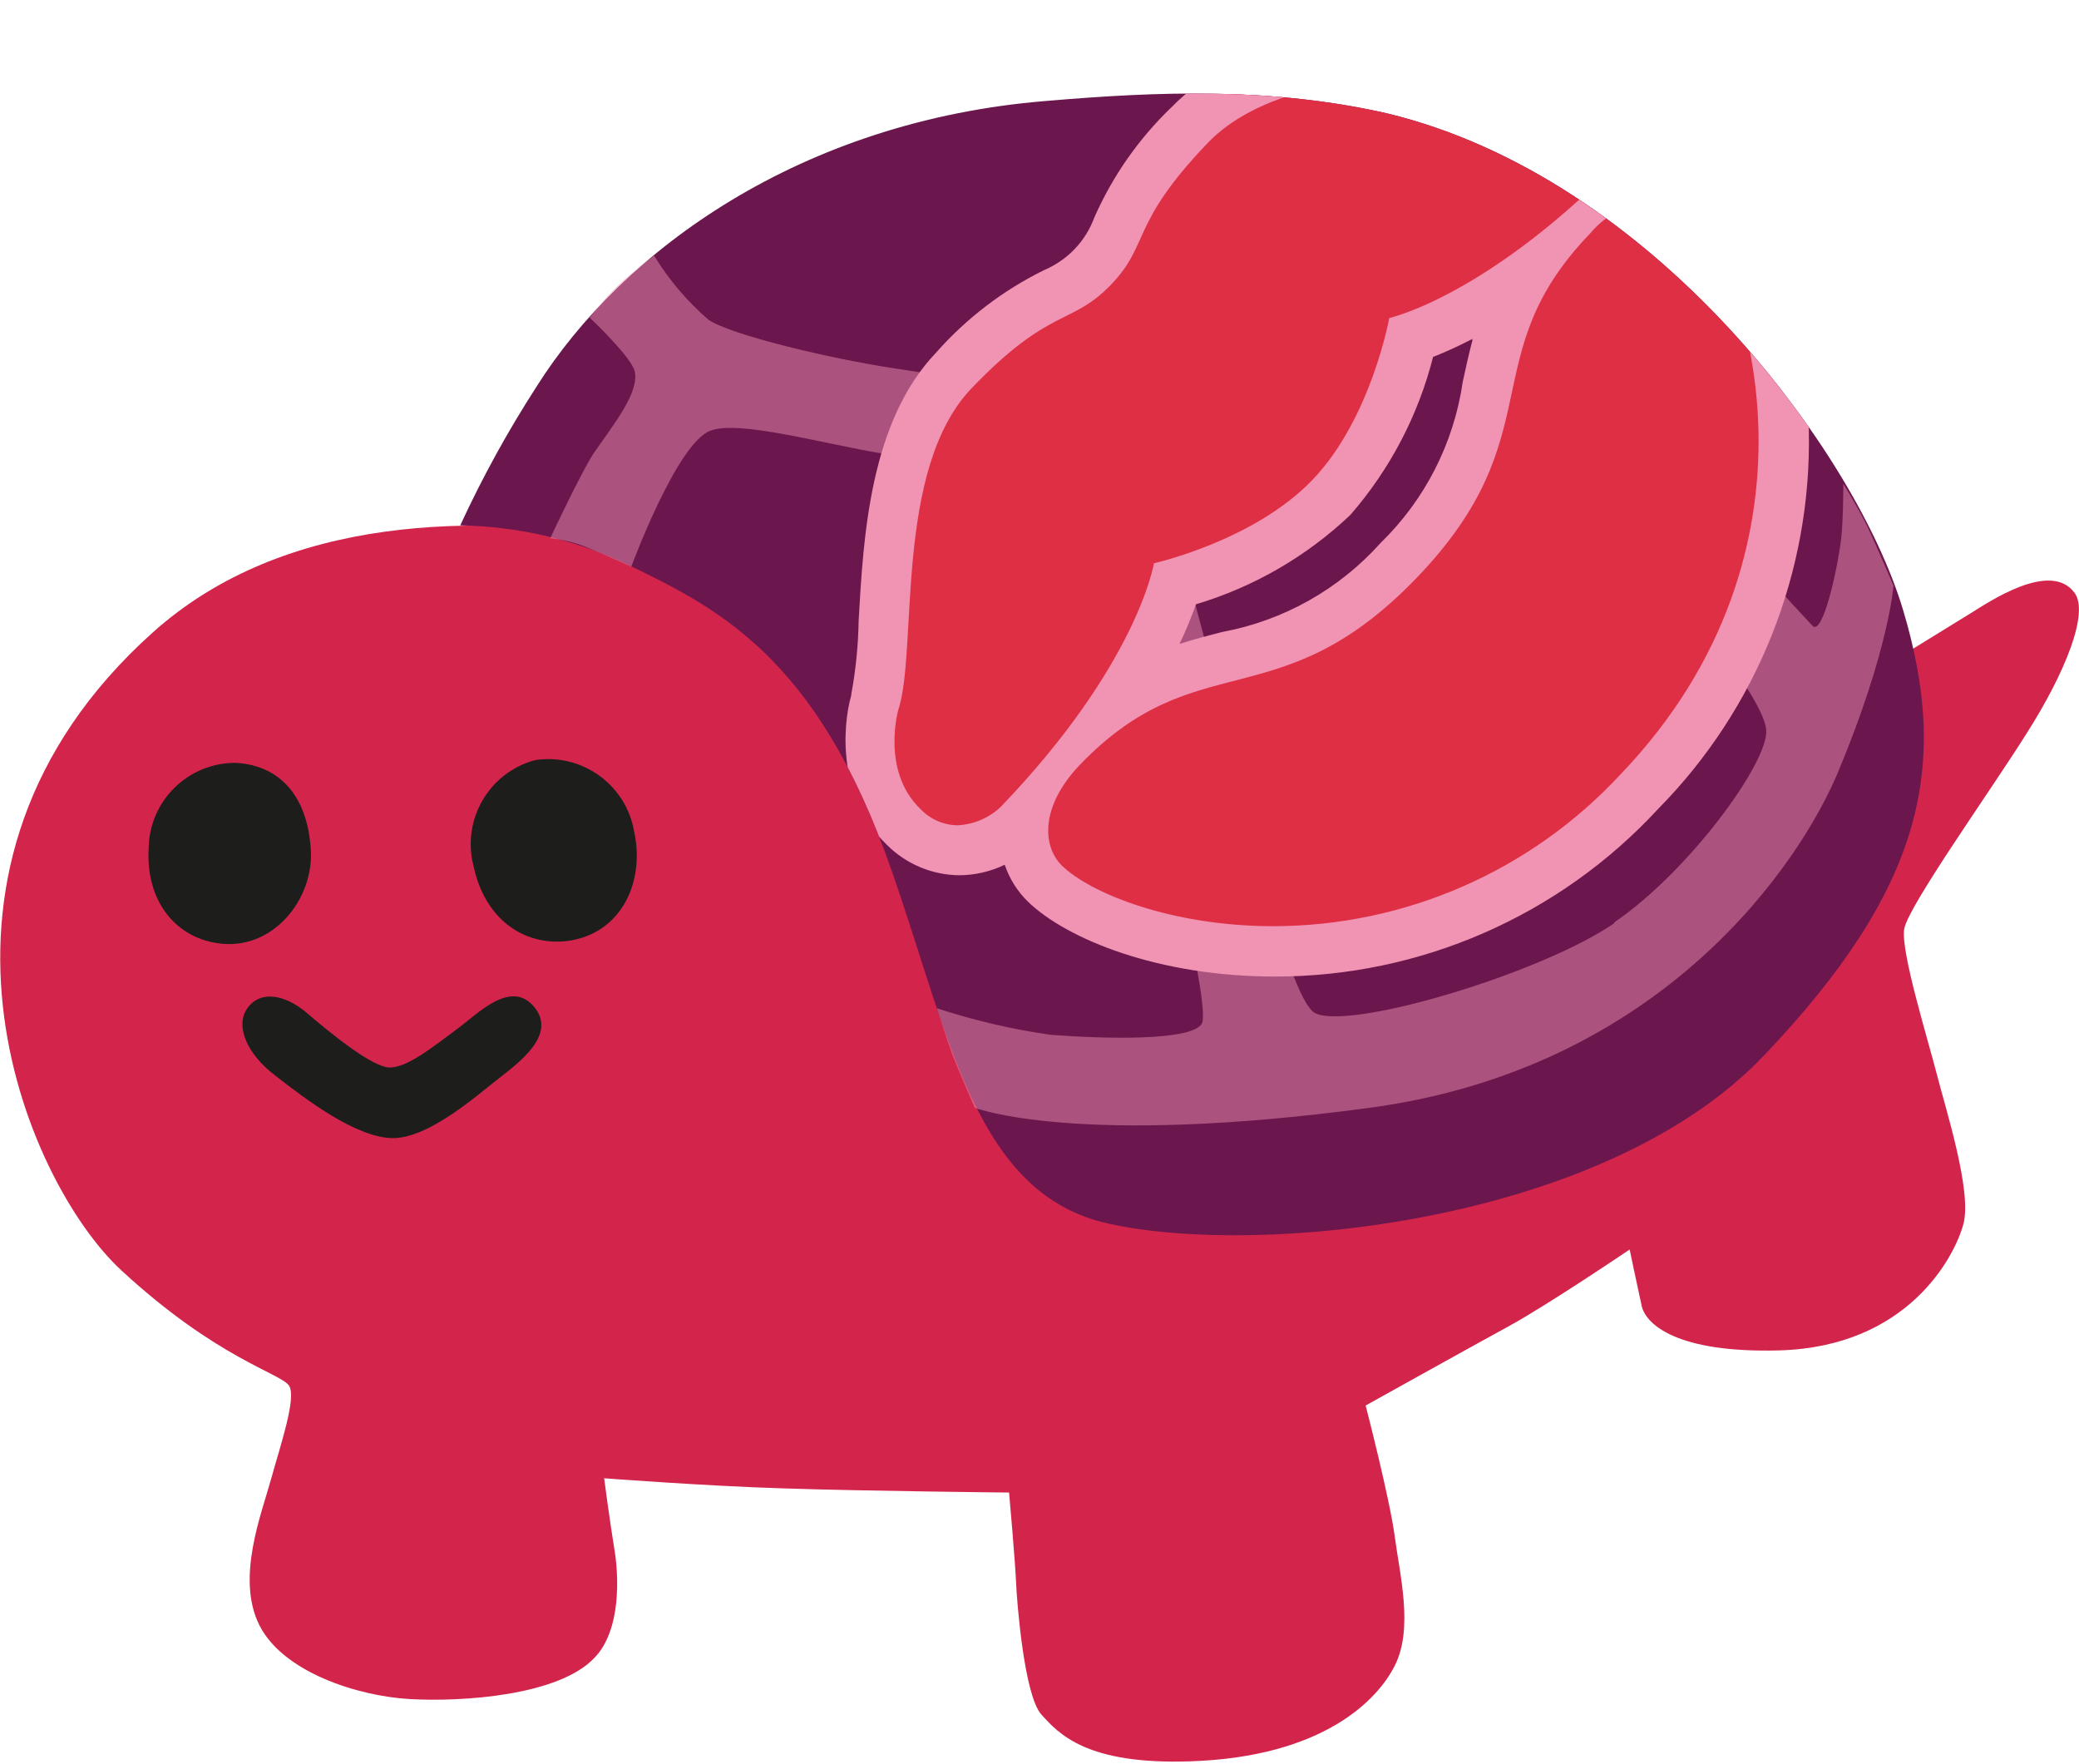
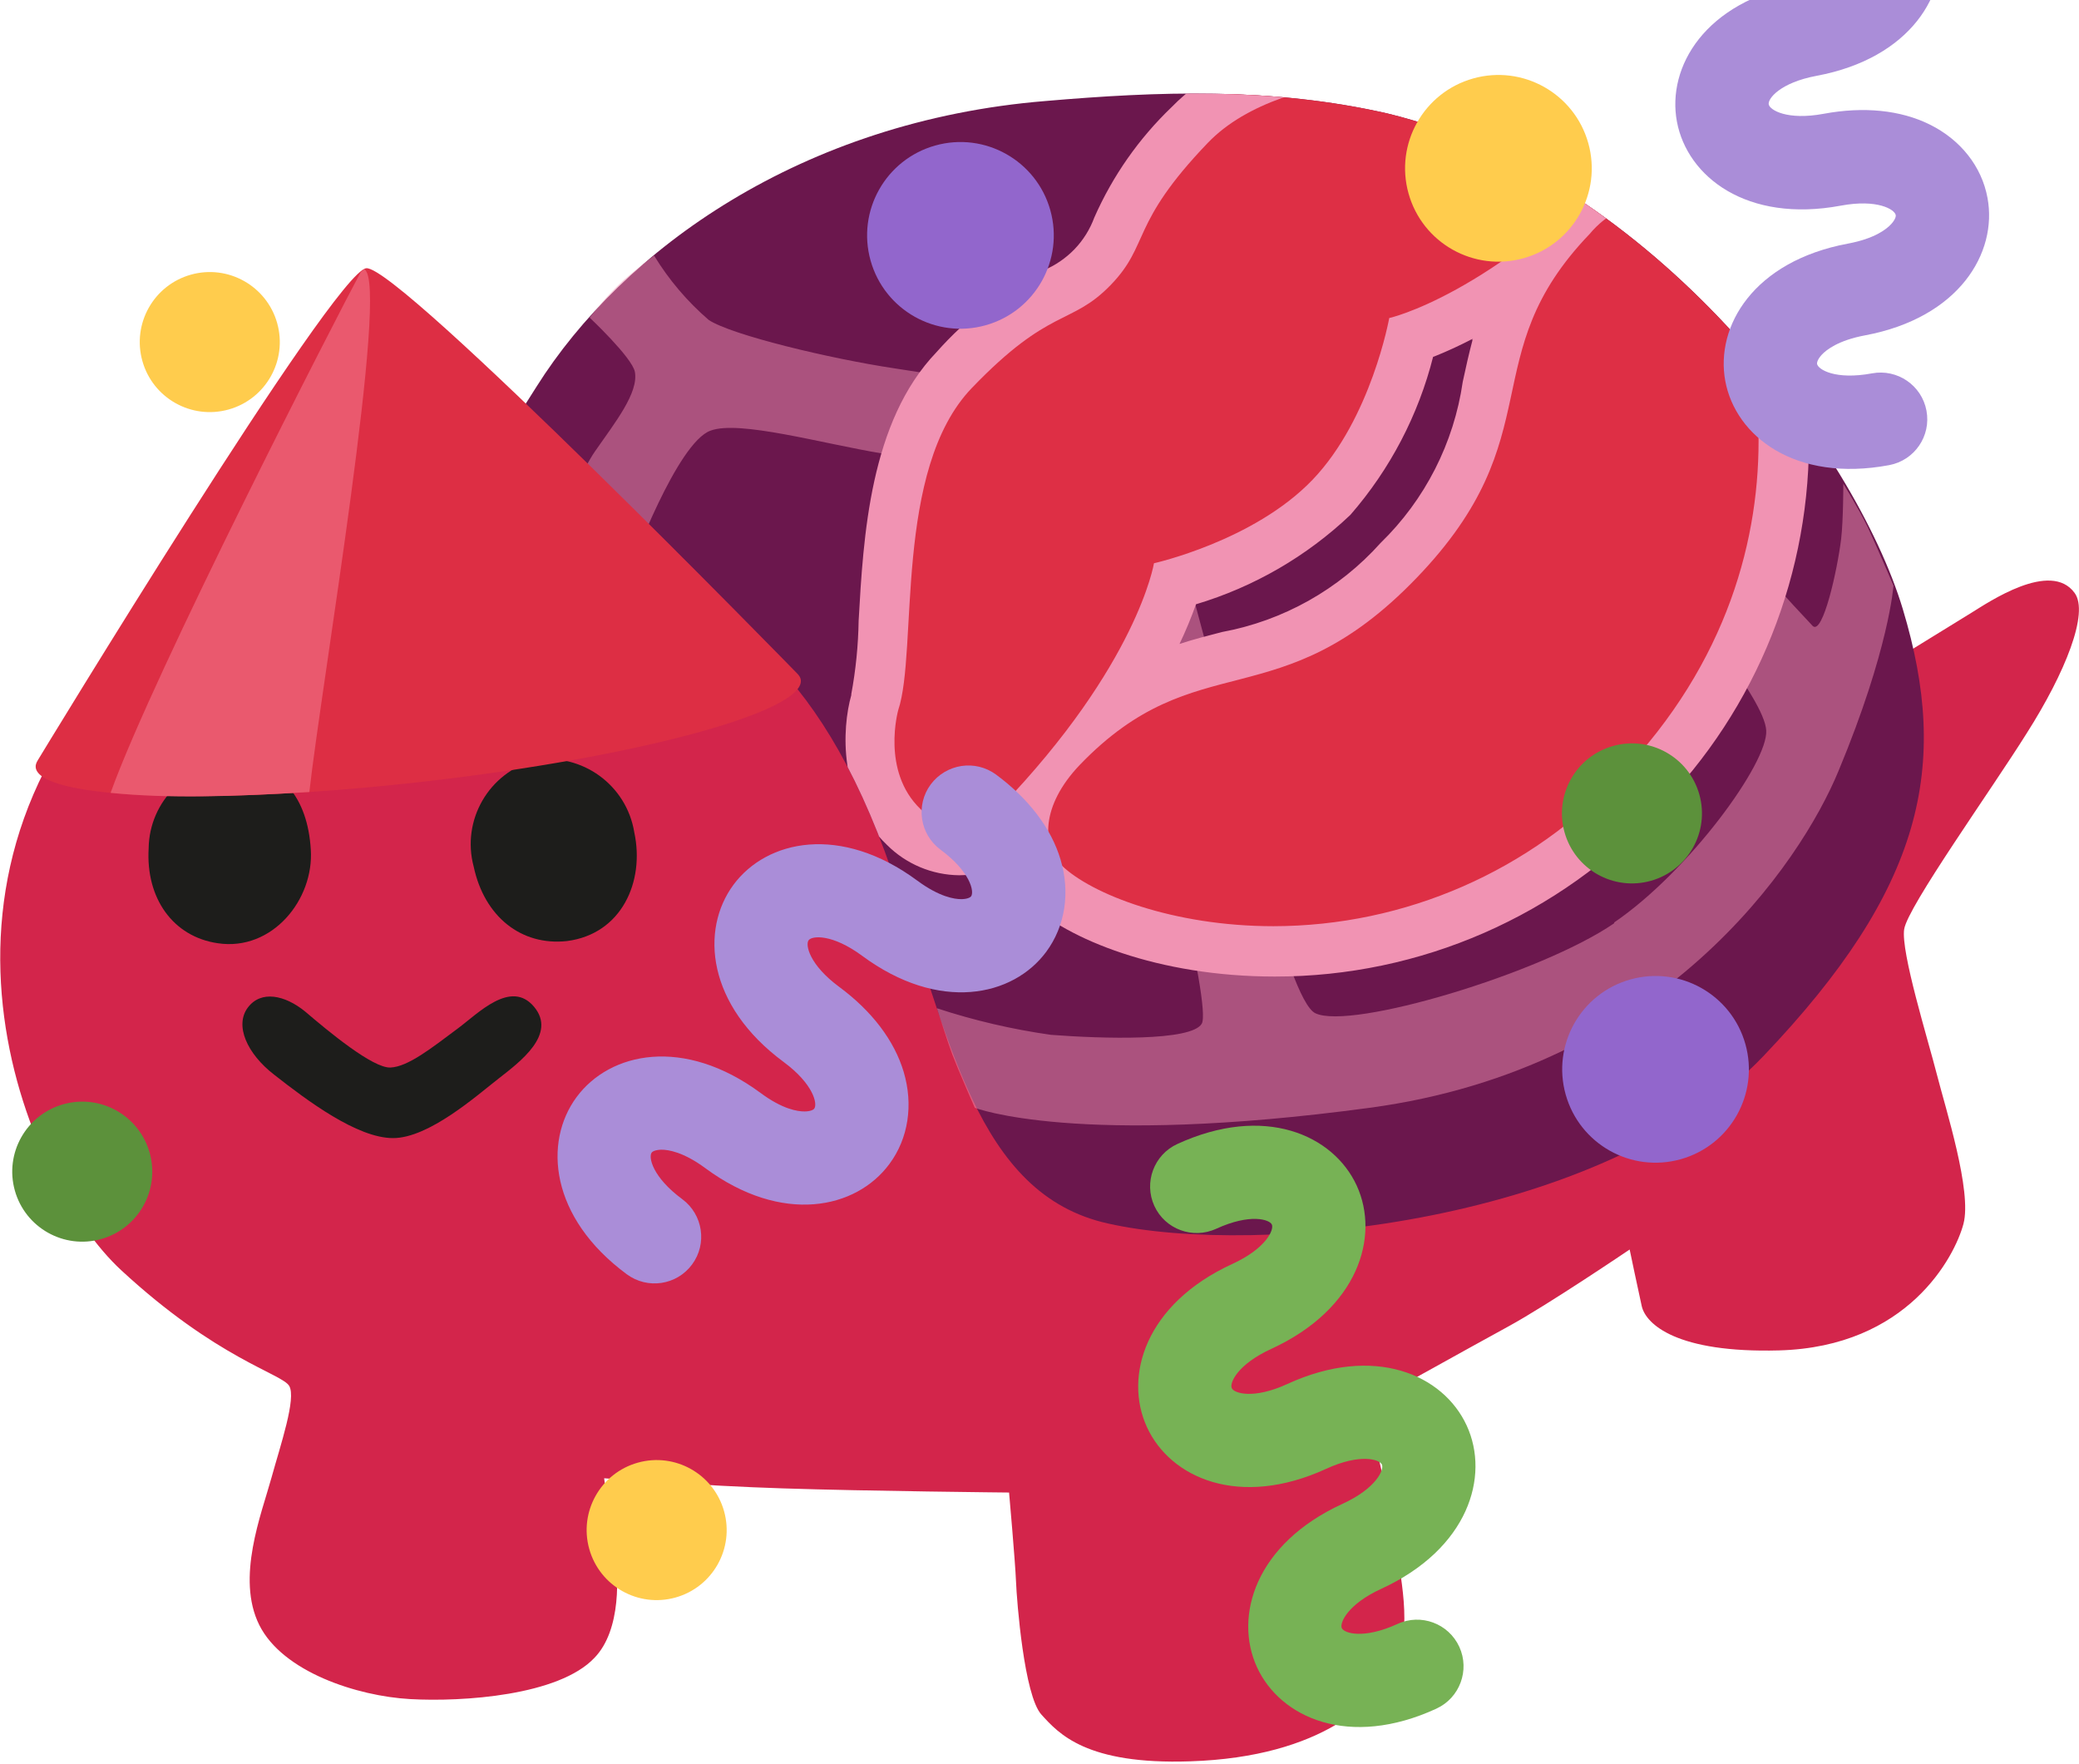
- <svg xmlns="http://www.w3.org/2000/svg" width="37mm" height="31.38mm" viewBox="0 0 104.89 88.95">
-   <defs>
-     <style>
+ <svg xmlns="http://www.w3.org/2000/svg" width="37mm" height="31.38mm" viewBox="0 0 104.89 88.95" version="1.1" id="svg74620">
+   <defs id="defs74592">
+     <style id="style74587">
      .cls-1 {
        fill: none;
      }

      .cls-2 {
        fill: #d3254b;
      }

      .cls-3 {
        fill: #6b174d;
      }

      .cls-4, .cls-8 {
        fill: #f193b3;
      }

      .cls-4 {
        opacity: 0.48;
      }

      .cls-5 {
        fill: #1d1d1b;
      }

      .cls-6 {
        clip-path: url(#clip-path);
      }

      .cls-7 {
        fill: #de2f45;
      }
    </style>
-     <clipPath id="clip-path" transform="translate(0 4.72)">
-       <path class="cls-1" d="M52.77.37c-12.34,1-21.37,7.53-25.7,14.41a56.4,56.4,0,0,0-3.85,7,20.56,20.56,0,0,1,8.2,1.86C36,25.86,41.2,28.22,45,39.24,47.91,47.56,49.22,55.53,55.91,57c7.57,1.7,25,0,33.06-8.45S98.39,33.94,96,26s-12.57-21.75-26-25C64.12-.34,58.37-.11,52.77.37Z" />
+     <clipPath clipPathUnits="userSpaceOnUse" id="clipPath75108">
+       <path class="cls-3" d="m 52.77,5.09 c -12.34,1 -21.37,7.53 -25.7,14.41 a 56.4,56.4 0 0 0 -3.85,7 20.56,20.56 0 0 1 8.2,1.86 c 4.58,2.22 9.78,4.58 13.58,15.6 2.91,8.32 4.22,16.29 10.91,17.76 7.57,1.7 25,0 33.06,-8.45 8.06,-8.45 9.42,-14.61 7.03,-22.55 C 93.61,22.78 83.43,8.97 70,5.72 64.12,4.38 58.37,4.61 52.77,5.09 Z" id="path75110" style="fill:none;stroke-width:1" />
    </clipPath>
  </defs>
  <g id="Layer_2" data-name="Layer 2">
    <g id="grid">
      <g id="mh_copy" data-name="mh copy">
        <g id="lovers">
-           <g>
-             <path class="cls-2" d="M95.19,28.82l4.27-2.63c.86-.53,4-2.67,5.21-1,.73,1-.46,4-2.42,7.08-1.79,2.86-6,8.74-6.18,9.88s1.21,5.6,1.65,7.33,1.78,5.89,1.34,7.54-2.8,6.2-9.3,6.38c-5.16.14-6.72-1.32-6.93-2.23-.15-.66-.61-2.86-.61-2.86s-4.14,2.8-6.1,3.87-7.22,4-7.22,4,1.22,4.71,1.47,6.62.95,4.63,0,6.5c-.85,1.71-3.59,4.61-10.32,4.83-5.25.18-6.64-1.4-7.51-2.36s-1.24-5.71-1.28-6.71-.35-4.49-.35-4.49-7.13-.07-11.43-.21c-3.9-.12-9-.51-9-.51s.27,2.06.51,3.54c.23,1.32.37,4.11-1,5.52-1.79,1.9-6.63,2.23-9.3,2.08s-6.43-1.37-7.61-3.74.11-5.59.62-7.44c.45-1.63,1.26-4,.89-4.62s-3.64-1.36-8.48-5.84S-5.5,39,7.72,27.17s38.91-.58,40.27.2S95.19,28.82,95.19,28.82Z" transform="translate(0 4.72)" />
-             <path class="cls-3" d="M52.77.37c-12.34,1-21.37,7.53-25.7,14.41a56.4,56.4,0,0,0-3.85,7,20.56,20.56,0,0,1,8.2,1.86C36,25.86,41.2,28.22,45,39.24,47.91,47.56,49.22,55.53,55.91,57c7.57,1.7,25,0,33.06-8.45S98.39,33.94,96,26s-12.57-21.75-26-25C64.12-.34,58.37-.11,52.77.37Z" transform="translate(0 4.72)" />
-             <path class="cls-4" d="M94.22,21.85C93.81,21,93,19.68,93,19.68s0,1.82-.11,2.78c-.19,1.57-.92,4.85-1.43,4.4A107.43,107.43,0,0,1,84,18.06c-1.6-2.17-7.06-7.81-7.26-9.71a19.37,19.37,0,0,1,1-4.17L75.55,3.07c-.79-.4-2-.84-2-.84s-.51,4.38-1.23,5.22-4.63,2.5-7.73,3.82c-3.75,1.59-7.36,3.61-8.73,3.91-1.2.27-8.11-.93-10.72-1.32-3.27-.49-8.22-1.68-9.38-2.44A13.7,13.7,0,0,1,33,8.17s-.77.57-1.53,1.23a15,15,0,0,0-1.72,1.9s2.13,2,2.28,2.73c.2,1.06-1,2.56-2,4-.61.85-2.27,4.4-2.27,4.4a6.56,6.56,0,0,1,1.93.49c1.11.46,2.16.94,2.16.94S34.16,17.6,35.85,17c1.44-.54,5.62.65,8.64,1.15,4.29.71,8.62,1.32,9.58,2.44s2.06,5.85,3.08,9.82c1.12,4.34,4,15.62,3.48,16.51s-5,.76-7.61.56a33.43,33.43,0,0,1-5.75-1.34s.59,1.85.78,2.34c.27.71,1.13,2.68,1.13,2.68s5.12,2,19.93,0,21.75-12.38,23.65-17c2.55-6.12,2.77-9.34,2.77-9.34S94.63,22.71,94.22,21.85Zm-12.78,20c-3.66,2.52-13.29,5.41-15.08,4.54-1.44-.7-4-12.23-5.2-17.37-.78-3.29-2.51-8.27-1.65-9.88.58-1.08,4.14-2.82,6.77-4.18s6.07-3,7.14-2.94c1.52.12,5,5.24,8.39,9.61S89,30.5,89.11,32.12,85.22,39.23,81.44,41.81Z" transform="translate(0 4.72)" />
-             <path class="cls-5" d="M32,37.26c.54,2.49-.64,5.14-3.4,5.49C26.3,43,24.44,41.52,23.9,39A4.39,4.39,0,0,1,27,33.62,4.4,4.4,0,0,1,32,37.26Z" transform="translate(0 4.72)" />
-             <path class="cls-5" d="M15.68,38.13c.17,2.52-1.94,5.14-4.69,4.73-2.27-.33-3.64-2.28-3.49-4.79a4.37,4.37,0,0,1,4.4-4.31C14.18,33.89,15.52,35.51,15.68,38.13Z" transform="translate(0 4.72)" />
-             <path class="cls-5" d="M23.11,47.15c1-.74,2.66-2.48,3.83-1.09s-.7,2.78-1.79,3.63-3.51,3-5.32,3-4.33-1.89-6-3.2c-1.37-1.06-2-2.48-1.33-3.38s1.88-.63,2.89.19c1.17,1,3.42,2.87,4.31,2.83S21.77,48.15,23.11,47.15Z" transform="translate(0 4.72)" />
-             <g class="cls-6">
-               <g>
-                 <path class="cls-7" d="M64.25,43.3c-5.5,0-9.85-1.77-11.56-3.41a3.79,3.79,0,0,1-1-3.29l-.26.28a4.69,4.69,0,0,1-3.07,1.3h0A4,4,0,0,1,45.56,37c-2.52-2.42-1.5-6.13-1.46-6.29a21,21,0,0,0,.44-4c.22-4,.53-9.57,3.57-12.74a16.2,16.2,0,0,1,5.07-3.87A5.8,5.8,0,0,0,56.31,6.8,16.37,16.37,0,0,1,60,1.58c3-3.17,8.55-3.71,12.58-4.1a21.84,21.84,0,0,0,4-.59,7.55,7.55,0,0,1,2.29-.34,5.78,5.78,0,0,1,4.08,1.52,4.09,4.09,0,0,1,.15,5.81l-.28.29a4.08,4.08,0,0,1,.77-.07,3.65,3.65,0,0,1,2.54,1C87.94,6.86,89.88,11.53,90,17a25.12,25.12,0,0,1-7.32,18.22A25,25,0,0,1,64.25,43.3ZM59.34,24.76a24,24,0,0,1-2.88,5.83A17.21,17.21,0,0,1,62,28.42a15.39,15.39,0,0,0,8.56-4.84A15.33,15.33,0,0,0,75,14.82,17.71,17.71,0,0,1,77,9.22a23.67,23.67,0,0,1-5.71,3.13,18.46,18.46,0,0,1-4,8A18.52,18.52,0,0,1,59.34,24.76Z" transform="translate(0 4.72)" />
-                 <path class="cls-8" d="M78.83-2.18A4.53,4.53,0,0,1,82-1a2.88,2.88,0,0,1,.09,4c-6.92,7.21-12,8.32-12,8.32s-.91,5.07-3.87,8.16-8,4.21-8,4.21S57.4,28.79,50.47,36a3.44,3.44,0,0,1-2.15.91,2.63,2.63,0,0,1-1.88-.82c-2-1.92-1.12-5-1.12-5,1-3-.25-12.12,3.71-16.24s5-3.13,7-5.19.95-3.05,4.9-7.17S74-.84,77-1.92a6.73,6.73,0,0,1,1.86-.26m4.72,7.55A2.34,2.34,0,0,1,85.21,6c3.09,3,7.42,17-3.46,28.35A23.91,23.91,0,0,1,64.25,42c-5.08,0-9.19-1.62-10.68-3.06-1-1-1.07-3,.9-5.07,5.94-6.18,10.06-2.23,17-9.44s2.8-11.17,8.73-17.35a4.86,4.86,0,0,1,3.37-1.74M78.83-4.72a9.33,9.33,0,0,0-2.66.39h0a21.51,21.51,0,0,1-3.68.53c-4.23.41-10,1-13.38,4.48a17.47,17.47,0,0,0-3.9,5.57,4.62,4.62,0,0,1-1,1.6,4.7,4.7,0,0,1-1.55,1.06,17.67,17.67,0,0,0-5.41,4.13c-3.37,3.51-3.69,9.31-3.93,13.55a22.24,22.24,0,0,1-.37,3.7v.05c-.48,1.7-.65,5.21,1.8,7.56a5.23,5.23,0,0,0,3.64,1.53,5.34,5.34,0,0,0,2.3-.53,4.72,4.72,0,0,0,1.19,1.88c1.95,1.87,6.55,3.76,12.44,3.76a26.28,26.28,0,0,0,19.33-8.45A26.38,26.38,0,0,0,91.26,17C91.13,10.88,89,6.06,87,4.17a4.77,4.77,0,0,0-1.92-1.12,5.09,5.09,0,0,0-1.26-5.89,7,7,0,0,0-5-1.88Zm-6.52,18a20.86,20.86,0,0,0,2-.92c-.2.75-.36,1.47-.51,2.17a14.17,14.17,0,0,1-4.15,8.14,14.2,14.2,0,0,1-8,4.49c-.69.18-1.41.36-2.14.6a20.88,20.88,0,0,0,.83-2,19.37,19.37,0,0,0,7.79-4.51,19.39,19.39,0,0,0,4.18-8Z" transform="translate(0 4.72)" />
+           <g id="g74614">
+             <path class="cls-2" d="M95.19,28.82l4.27-2.63c.86-.53,4-2.67,5.21-1,.73,1-.46,4-2.42,7.08-1.79,2.86-6,8.74-6.18,9.88s1.21,5.6,1.65,7.33,1.78,5.89,1.34,7.54-2.8,6.2-9.3,6.38c-5.16.14-6.72-1.32-6.93-2.23-.15-.66-.61-2.86-.61-2.86s-4.14,2.8-6.1,3.87-7.22,4-7.22,4,1.22,4.71,1.47,6.62.95,4.63,0,6.5c-.85,1.71-3.59,4.61-10.32,4.83-5.25.18-6.64-1.4-7.51-2.36s-1.24-5.71-1.28-6.71-.35-4.49-.35-4.49-7.13-.07-11.43-.21c-3.9-.12-9-.51-9-.51s.27,2.06.51,3.54c.23,1.32.37,4.11-1,5.52-1.79,1.9-6.63,2.23-9.3,2.08s-6.43-1.37-7.61-3.74.11-5.59.62-7.44c.45-1.63,1.26-4,.89-4.62s-3.64-1.36-8.48-5.84S-5.5,39,7.72,27.17s38.91-.58,40.27.2S95.19,28.82,95.19,28.82Z" transform="translate(0 4.72)" id="path74594" />
+             <path class="cls-3" d="M52.77.37c-12.34,1-21.37,7.53-25.7,14.41a56.4,56.4,0,0,0-3.85,7,20.56,20.56,0,0,1,8.2,1.86C36,25.86,41.2,28.22,45,39.24,47.91,47.56,49.22,55.53,55.91,57c7.57,1.7,25,0,33.06-8.45S98.39,33.94,96,26s-12.57-21.75-26-25C64.12-.34,58.37-.11,52.77.37Z" transform="translate(0 4.72)" id="path74596" />
+             <path class="cls-4" d="M94.22,21.85C93.81,21,93,19.68,93,19.68s0,1.82-.11,2.78c-.19,1.57-.92,4.85-1.43,4.4A107.43,107.43,0,0,1,84,18.06c-1.6-2.17-7.06-7.81-7.26-9.71a19.37,19.37,0,0,1,1-4.17L75.55,3.07c-.79-.4-2-.84-2-.84s-.51,4.38-1.23,5.22-4.63,2.5-7.73,3.82c-3.75,1.59-7.36,3.61-8.73,3.91-1.2.27-8.11-.93-10.72-1.32-3.27-.49-8.22-1.68-9.38-2.44A13.7,13.7,0,0,1,33,8.17s-.77.57-1.53,1.23a15,15,0,0,0-1.72,1.9s2.13,2,2.28,2.73c.2,1.06-1,2.56-2,4-.61.85-2.27,4.4-2.27,4.4a6.56,6.56,0,0,1,1.93.49c1.11.46,2.16.94,2.16.94S34.16,17.6,35.85,17c1.44-.54,5.62.65,8.64,1.15,4.29.71,8.62,1.32,9.58,2.44s2.06,5.85,3.08,9.82c1.12,4.34,4,15.62,3.48,16.51s-5,.76-7.61.56a33.43,33.43,0,0,1-5.75-1.34s.59,1.85.78,2.34c.27.71,1.13,2.68,1.13,2.68s5.12,2,19.93,0,21.75-12.38,23.65-17c2.55-6.12,2.77-9.34,2.77-9.34S94.63,22.71,94.22,21.85Zm-12.78,20c-3.66,2.52-13.29,5.41-15.08,4.54-1.44-.7-4-12.23-5.2-17.37-.78-3.29-2.51-8.27-1.65-9.88.58-1.08,4.14-2.82,6.77-4.18s6.07-3,7.14-2.94c1.52.12,5,5.24,8.39,9.61S89,30.5,89.11,32.12,85.22,39.23,81.44,41.81Z" transform="translate(0 4.72)" id="path74598" />
+             <path class="cls-5" d="M32,37.26c.54,2.49-.64,5.14-3.4,5.49C26.3,43,24.44,41.52,23.9,39A4.39,4.39,0,0,1,27,33.62,4.4,4.4,0,0,1,32,37.26Z" transform="translate(0 4.72)" id="path74600" />
+             <path class="cls-5" d="M15.68,38.13c.17,2.52-1.94,5.14-4.69,4.73-2.27-.33-3.64-2.28-3.49-4.79a4.37,4.37,0,0,1,4.4-4.31C14.18,33.89,15.52,35.51,15.68,38.13Z" transform="translate(0 4.72)" id="path74602" />
+             <path class="cls-5" d="M23.11,47.15c1-.74,2.66-2.48,3.83-1.09s-.7,2.78-1.79,3.63-3.51,3-5.32,3-4.33-1.89-6-3.2c-1.37-1.06-2-2.48-1.33-3.38s1.88-.63,2.89.19c1.17,1,3.42,2.87,4.31,2.83S21.77,48.15,23.11,47.15Z" transform="translate(0 4.72)" id="path74604" />
+             <g class="cls-6" clip-path="url(#clip-path)" id="g74612">
+               <g id="g74610" clip-path="url(#clipPath75108)">
+                 <path class="cls-7" d="M64.25,43.3c-5.5,0-9.85-1.77-11.56-3.41a3.79,3.79,0,0,1-1-3.29l-.26.28a4.69,4.69,0,0,1-3.07,1.3h0A4,4,0,0,1,45.56,37c-2.52-2.42-1.5-6.13-1.46-6.29a21,21,0,0,0,.44-4c.22-4,.53-9.57,3.57-12.74a16.2,16.2,0,0,1,5.07-3.87A5.8,5.8,0,0,0,56.31,6.8,16.37,16.37,0,0,1,60,1.58c3-3.17,8.55-3.71,12.58-4.1a21.84,21.84,0,0,0,4-.59,7.55,7.55,0,0,1,2.29-.34,5.78,5.78,0,0,1,4.08,1.52,4.09,4.09,0,0,1,.15,5.81l-.28.29a4.08,4.08,0,0,1,.77-.07,3.65,3.65,0,0,1,2.54,1C87.94,6.86,89.88,11.53,90,17a25.12,25.12,0,0,1-7.32,18.22A25,25,0,0,1,64.25,43.3ZM59.34,24.76a24,24,0,0,1-2.88,5.83A17.21,17.21,0,0,1,62,28.42a15.39,15.39,0,0,0,8.56-4.84A15.33,15.33,0,0,0,75,14.82,17.71,17.71,0,0,1,77,9.22a23.67,23.67,0,0,1-5.71,3.13,18.46,18.46,0,0,1-4,8A18.52,18.52,0,0,1,59.34,24.76Z" id="path74606" transform="translate(0 4.72)" />
+                 <path class="cls-8" d="M78.83-2.18A4.53,4.53,0,0,1,82-1a2.88,2.88,0,0,1,.09,4c-6.92,7.21-12,8.32-12,8.32s-.91,5.07-3.87,8.16-8,4.21-8,4.21S57.4,28.79,50.47,36a3.44,3.44,0,0,1-2.15.91,2.63,2.63,0,0,1-1.88-.82c-2-1.92-1.12-5-1.12-5,1-3-.25-12.12,3.71-16.24s5-3.13,7-5.19.95-3.05,4.9-7.17S74-.84,77-1.92a6.73,6.73,0,0,1,1.86-.26m4.72,7.55A2.34,2.34,0,0,1,85.21,6c3.09,3,7.42,17-3.46,28.35A23.91,23.91,0,0,1,64.25,42c-5.08,0-9.19-1.62-10.68-3.06-1-1-1.07-3,.9-5.07,5.94-6.18,10.06-2.23,17-9.44s2.8-11.17,8.73-17.35a4.86,4.86,0,0,1,3.37-1.74M78.83-4.72a9.33,9.33,0,0,0-2.66.39h0a21.51,21.51,0,0,1-3.68.53c-4.23.41-10,1-13.38,4.48a17.47,17.47,0,0,0-3.9,5.57,4.62,4.62,0,0,1-1,1.6,4.7,4.7,0,0,1-1.55,1.06,17.67,17.67,0,0,0-5.41,4.13c-3.37,3.51-3.69,9.31-3.93,13.55a22.24,22.24,0,0,1-.37,3.7v.05c-.48,1.7-.65,5.21,1.8,7.56a5.23,5.23,0,0,0,3.64,1.53,5.34,5.34,0,0,0,2.3-.53,4.72,4.72,0,0,0,1.19,1.88c1.95,1.87,6.55,3.76,12.44,3.76a26.28,26.28,0,0,0,19.33-8.45A26.38,26.38,0,0,0,91.26,17C91.13,10.88,89,6.06,87,4.17a4.77,4.77,0,0,0-1.92-1.12,5.09,5.09,0,0,0-1.26-5.89,7,7,0,0,0-5-1.88Zm-6.52,18a20.86,20.86,0,0,0,2-.92c-.2.75-.36,1.47-.51,2.17a14.17,14.17,0,0,1-4.15,8.14,14.2,14.2,0,0,1-8,4.49c-.69.18-1.41.36-2.14.6a20.88,20.88,0,0,0,.83-2,19.37,19.37,0,0,0,7.79-4.51,19.39,19.39,0,0,0,4.18-8Z" id="path74608" transform="translate(0 4.72)" />
+               </g>
+               <g id="g8739" transform="matrix(1.241774,-0.2915007,0.2915007,1.241774,-34.3969,-5.232554)">
+                 <path fill="#dd2e44" d="m 50.008,43.573 c 0.011,-0.09 -0.023,-0.185 -0.081,-0.281 0,0 -11.66,-19.349 -12.932,-19.5 -1.272,-0.149 -17.096,15.976 -17.096,15.976 -0.079,0.08 -0.134,0.163 -0.144,0.255 -0.149,1.263 6.504,3.08 14.857,4.061 8.355,0.981 15.247,0.753 15.396,-0.51 z" id="path5268" style="stroke-width:1.394" />
+                 <path fill="#ea596e" d="m 36.91,23.816 c -0.045,0.012 -0.1,0.037 -0.163,0.075 -1.276,1.439 -11.566,13.519 -14.339,17.79 2.169,0.745 4.658,1.247 7.662,1.764 1.415,-3.989 7.721,-18.905 6.84,-19.629 z" id="path5270" style="stroke-width:1.394" />
+               </g>
+               <g id="g9662" transform="matrix(0.9627938,-0.270051,0.270051,0.9627938,-18.67867,20.10478)">
+                 <path fill="#77b255" d="m 75.628,-14.482 c 0.092,4.826 -2.722,7.402 -5.547,7.451 -2.822,0.05 -5.731,-2.421 -5.819,-7.244 -0.033,-1.883 -0.733,-2.628 -1.018,-2.628 -0.291,0.006 -0.964,0.782 -0.93,2.66 0.09,4.823 -2.726,7.399 -5.551,7.448 -2.825,0.053 -5.729,-2.42 -5.816,-7.246 -0.036,-1.881 -0.738,-2.63 -1.024,-2.622 -0.284,0.006 -0.961,0.778 -0.928,2.658 0.023,1.296 -1.009,2.374 -2.307,2.397 -1.302,0.019 -2.373,-1.013 -2.397,-2.315 -0.088,-4.821 2.722,-7.4 5.552,-7.452 2.822,-0.05 5.726,2.422 5.817,7.249 0.033,1.883 0.733,2.628 1.02,2.621 0.286,-0.003 0.962,-0.775 0.929,-2.653 -0.089,-4.828 2.722,-7.402 5.552,-7.452 2.82,-0.052 5.724,2.419 5.815,7.248 0.032,1.878 0.739,2.625 1.02,2.621 0.289,-0.007 0.963,-0.777 0.932,-2.657 -0.027,-1.302 1.008,-2.372 2.307,-2.397 1.298,-0.023 2.373,1.013 2.393,2.313 z" id="path9165" style="stroke-width:2.355" />
+                 <circle fill="#5c913b" cx="91.614" cy="47.43" r="3.532" id="circle9167" style="stroke-width:2.355" />
+                 <circle fill="#9266cc" cx="66.868" cy="10.203" r="4.709" id="circle9169" style="stroke-width:2.355" />
+                 <circle fill="#9266cc" cx="89.273" cy="60.184" r="4.709" id="circle9171" style="stroke-width:2.355" />
+                 <circle fill="#5c913b" cx="11.449" cy="43.716" r="3.532" id="circle9173" style="stroke-width:2.355" />
+                 <circle fill="#5c913b" cx="87.142" cy="-0.646" r="3.532" id="circle9175" style="stroke-width:2.355" />
+                 <circle fill="#ffcc4d" cx="93.916" cy="14.276" r="4.709" id="circle9177" style="stroke-width:2.355" />
+                 <circle fill="#ffcc4d" cx="34.47" cy="68.954" r="3.532" id="circle9179" style="stroke-width:2.355" />
+                 <circle fill="#ffcc4d" cx="28.947" cy="5.157" r="3.532" id="circle9181" style="stroke-width:2.355" />
+                 <path fill="#77b255" d="m 69.911,88.253 c -4.767,0.758 -7.707,-1.673 -8.146,-4.463 -0.439,-2.788 1.606,-6.011 6.37,-6.764 1.86,-0.293 2.502,-1.089 2.462,-1.372 -0.047,-0.288 -0.908,-0.847 -2.763,-0.554 -4.765,0.756 -7.704,-1.677 -8.143,-4.468 -0.444,-2.791 1.605,-6.008 6.372,-6.762 1.858,-0.295 2.502,-1.094 2.455,-1.377 -0.045,-0.28 -0.903,-0.844 -2.761,-0.551 -1.28,0.202 -2.491,-0.671 -2.693,-1.954 -0.199,-1.287 0.676,-2.49 1.961,-2.694 4.762,-0.754 7.705,1.673 8.148,4.468 0.439,2.788 -1.607,6.006 -6.375,6.764 -1.86,0.293 -2.502,1.089 -2.455,1.372 0.043,0.282 0.901,0.846 2.756,0.553 4.769,-0.755 7.707,1.673 8.148,4.468 0.442,2.786 -1.605,6.004 -6.374,6.761 -1.855,0.291 -2.498,1.095 -2.455,1.372 0.047,0.285 0.903,0.846 2.761,0.556 1.286,-0.206 2.489,0.671 2.693,1.954 0.202,1.283 -0.676,2.49 -1.96,2.69 z" id="path9584" style="stroke-width:2.355" />
+                 <path fill="#aa8dd8" d="m 109.929,3.332 c 0.462,-0.385 1.07,-0.594 1.719,-0.538 2.045,0.184 3.779,0.863 5.003,1.964 1.296,1.165 1.951,2.75 1.809,4.352 -0.252,2.809 -3.018,5.437 -7.827,5.008 -1.871,-0.166 -2.691,0.45 -2.714,0.735 -0.028,0.285 0.671,1.038 2.542,1.206 2.045,0.184 3.779,0.863 5.003,1.964 1.296,1.165 1.956,2.75 1.809,4.352 -0.252,2.812 -3.018,5.437 -7.823,5.01 -1.363,-0.121 -2.076,0.173 -2.377,0.359 -0.24,0.153 -0.334,0.298 -0.342,0.378 -0.023,0.283 0.667,1.036 2.542,1.204 1.295,0.117 2.253,1.261 2.136,2.556 -0.115,1.295 -1.256,2.251 -2.556,2.136 -4.805,-0.427 -7.066,-3.501 -6.814,-6.315 0.252,-2.812 3.018,-5.437 7.827,-5.008 1.363,0.123 2.072,-0.172 2.372,-0.359 0.242,-0.151 0.336,-0.296 0.342,-0.376 0.028,-0.285 -0.667,-1.038 -2.542,-1.206 -4.805,-0.429 -7.066,-3.501 -6.814,-6.315 0.252,-2.812 3.018,-5.439 7.823,-5.005 1.363,0.121 2.076,-0.175 2.377,-0.362 0.24,-0.15 0.334,-0.296 0.342,-0.376 0.023,-0.285 -0.671,-1.038 -2.542,-1.206 -1.295,-0.115 -2.253,-1.261 -2.136,-2.556 0.063,-0.651 0.38,-1.213 0.842,-1.6 z" id="path9586" style="stroke-width:2.355" />
+                 <path fill="#aa8dd8" d="m 59.688,35.991 c 0.597,0.075 1.164,0.378 1.565,0.891 1.26,1.622 1.945,3.353 1.974,4.999 0.03,1.742 -0.682,3.302 -1.951,4.29 -2.227,1.731 -6.035,1.498 -9,-2.314 -1.154,-1.482 -2.163,-1.662 -2.388,-1.484 -0.228,0.174 -0.302,1.199 0.851,2.682 1.26,1.622 1.945,3.353 1.974,4.999 0.03,1.742 -0.679,3.306 -1.951,4.29 -2.229,1.732 -6.035,1.498 -8.998,-2.309 -0.841,-1.08 -1.542,-1.402 -1.883,-1.494 -0.275,-0.071 -0.446,-0.041 -0.51,0.008 -0.223,0.176 -0.303,1.194 0.852,2.68 0.797,1.028 0.614,2.508 -0.414,3.305 -1.026,0.799 -2.503,0.615 -3.305,-0.414 -2.963,-3.807 -2.255,-7.557 -0.024,-9.291 2.229,-1.732 6.035,-1.498 9,2.314 0.839,1.082 1.538,1.398 1.88,1.491 0.275,0.075 0.446,0.044 0.508,-0.006 0.228,-0.174 0.305,-1.195 -0.851,-2.682 -2.961,-3.808 -2.255,-7.557 -0.024,-9.291 2.229,-1.732 6.037,-1.5 8.995,2.312 0.841,1.08 1.543,1.4 1.885,1.492 0.274,0.073 0.444,0.042 0.508,-0.006 0.224,-0.178 0.302,-1.199 -0.85,-2.682 -0.799,-1.026 -0.614,-2.508 0.414,-3.305 0.52,-0.398 1.147,-0.548 1.745,-0.475 z" id="path12881" style="stroke-width:2.355" />
              </g>
            </g>
          </g>
        </g>
      </g>
    </g>
  </g>
</svg>
